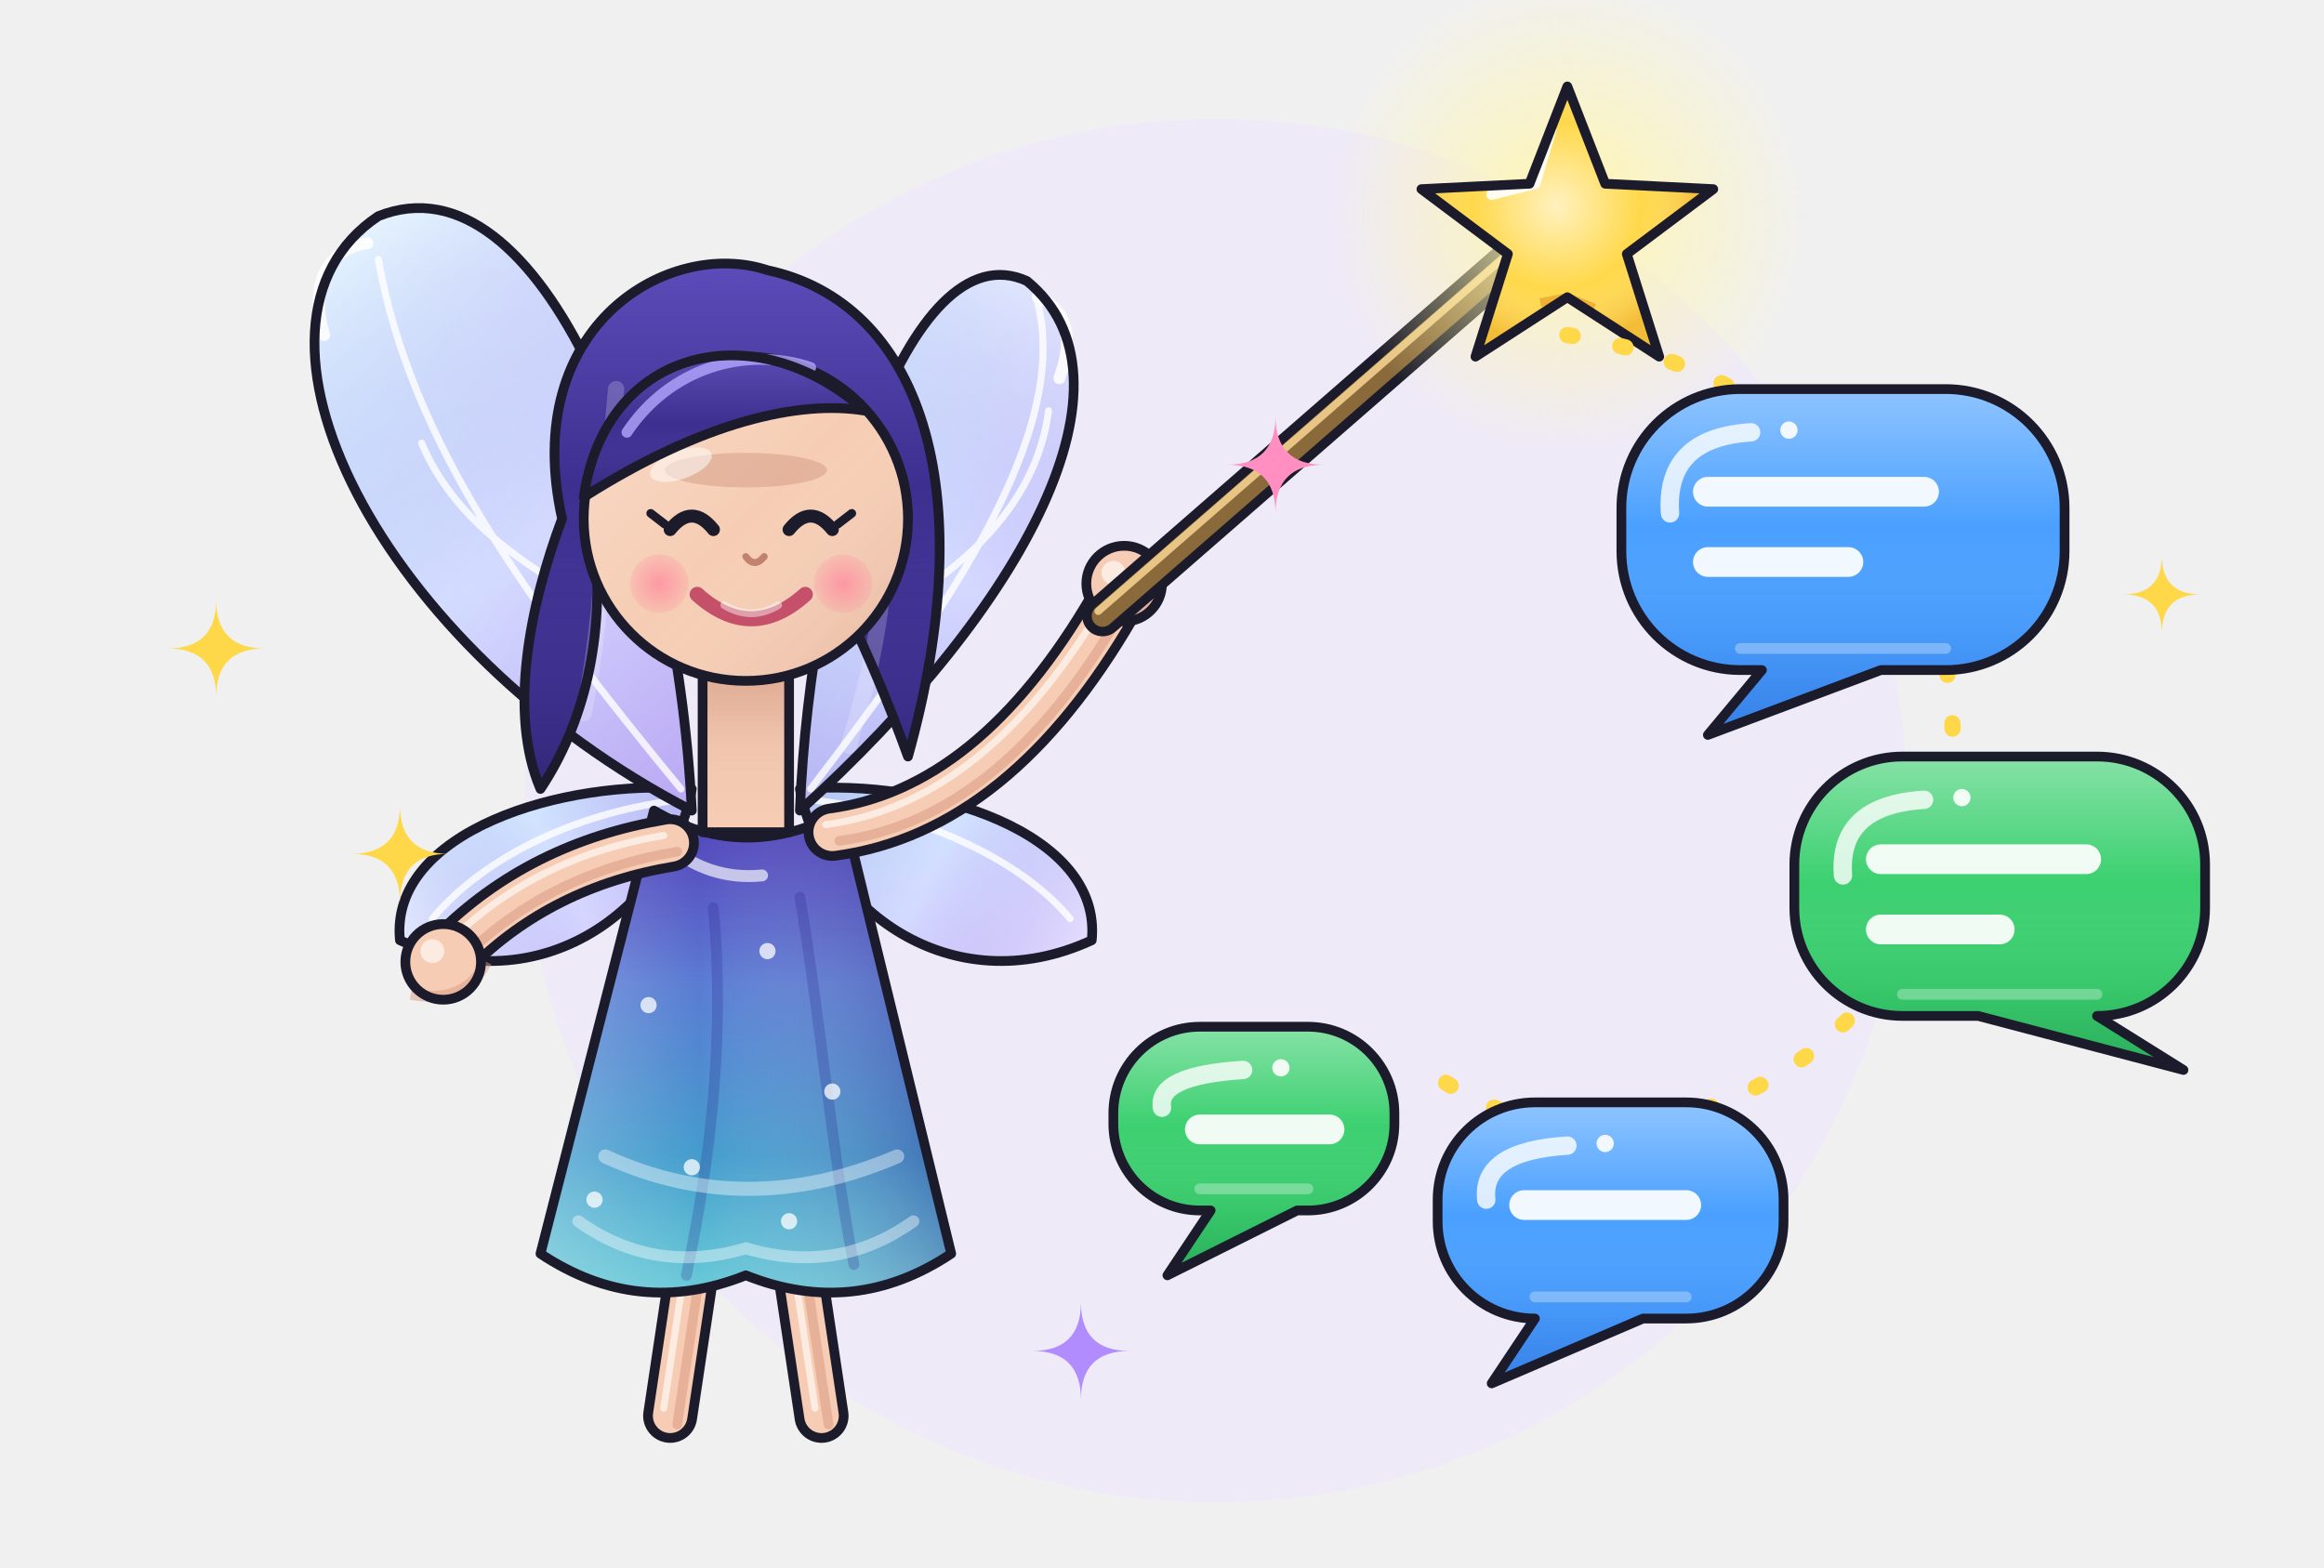
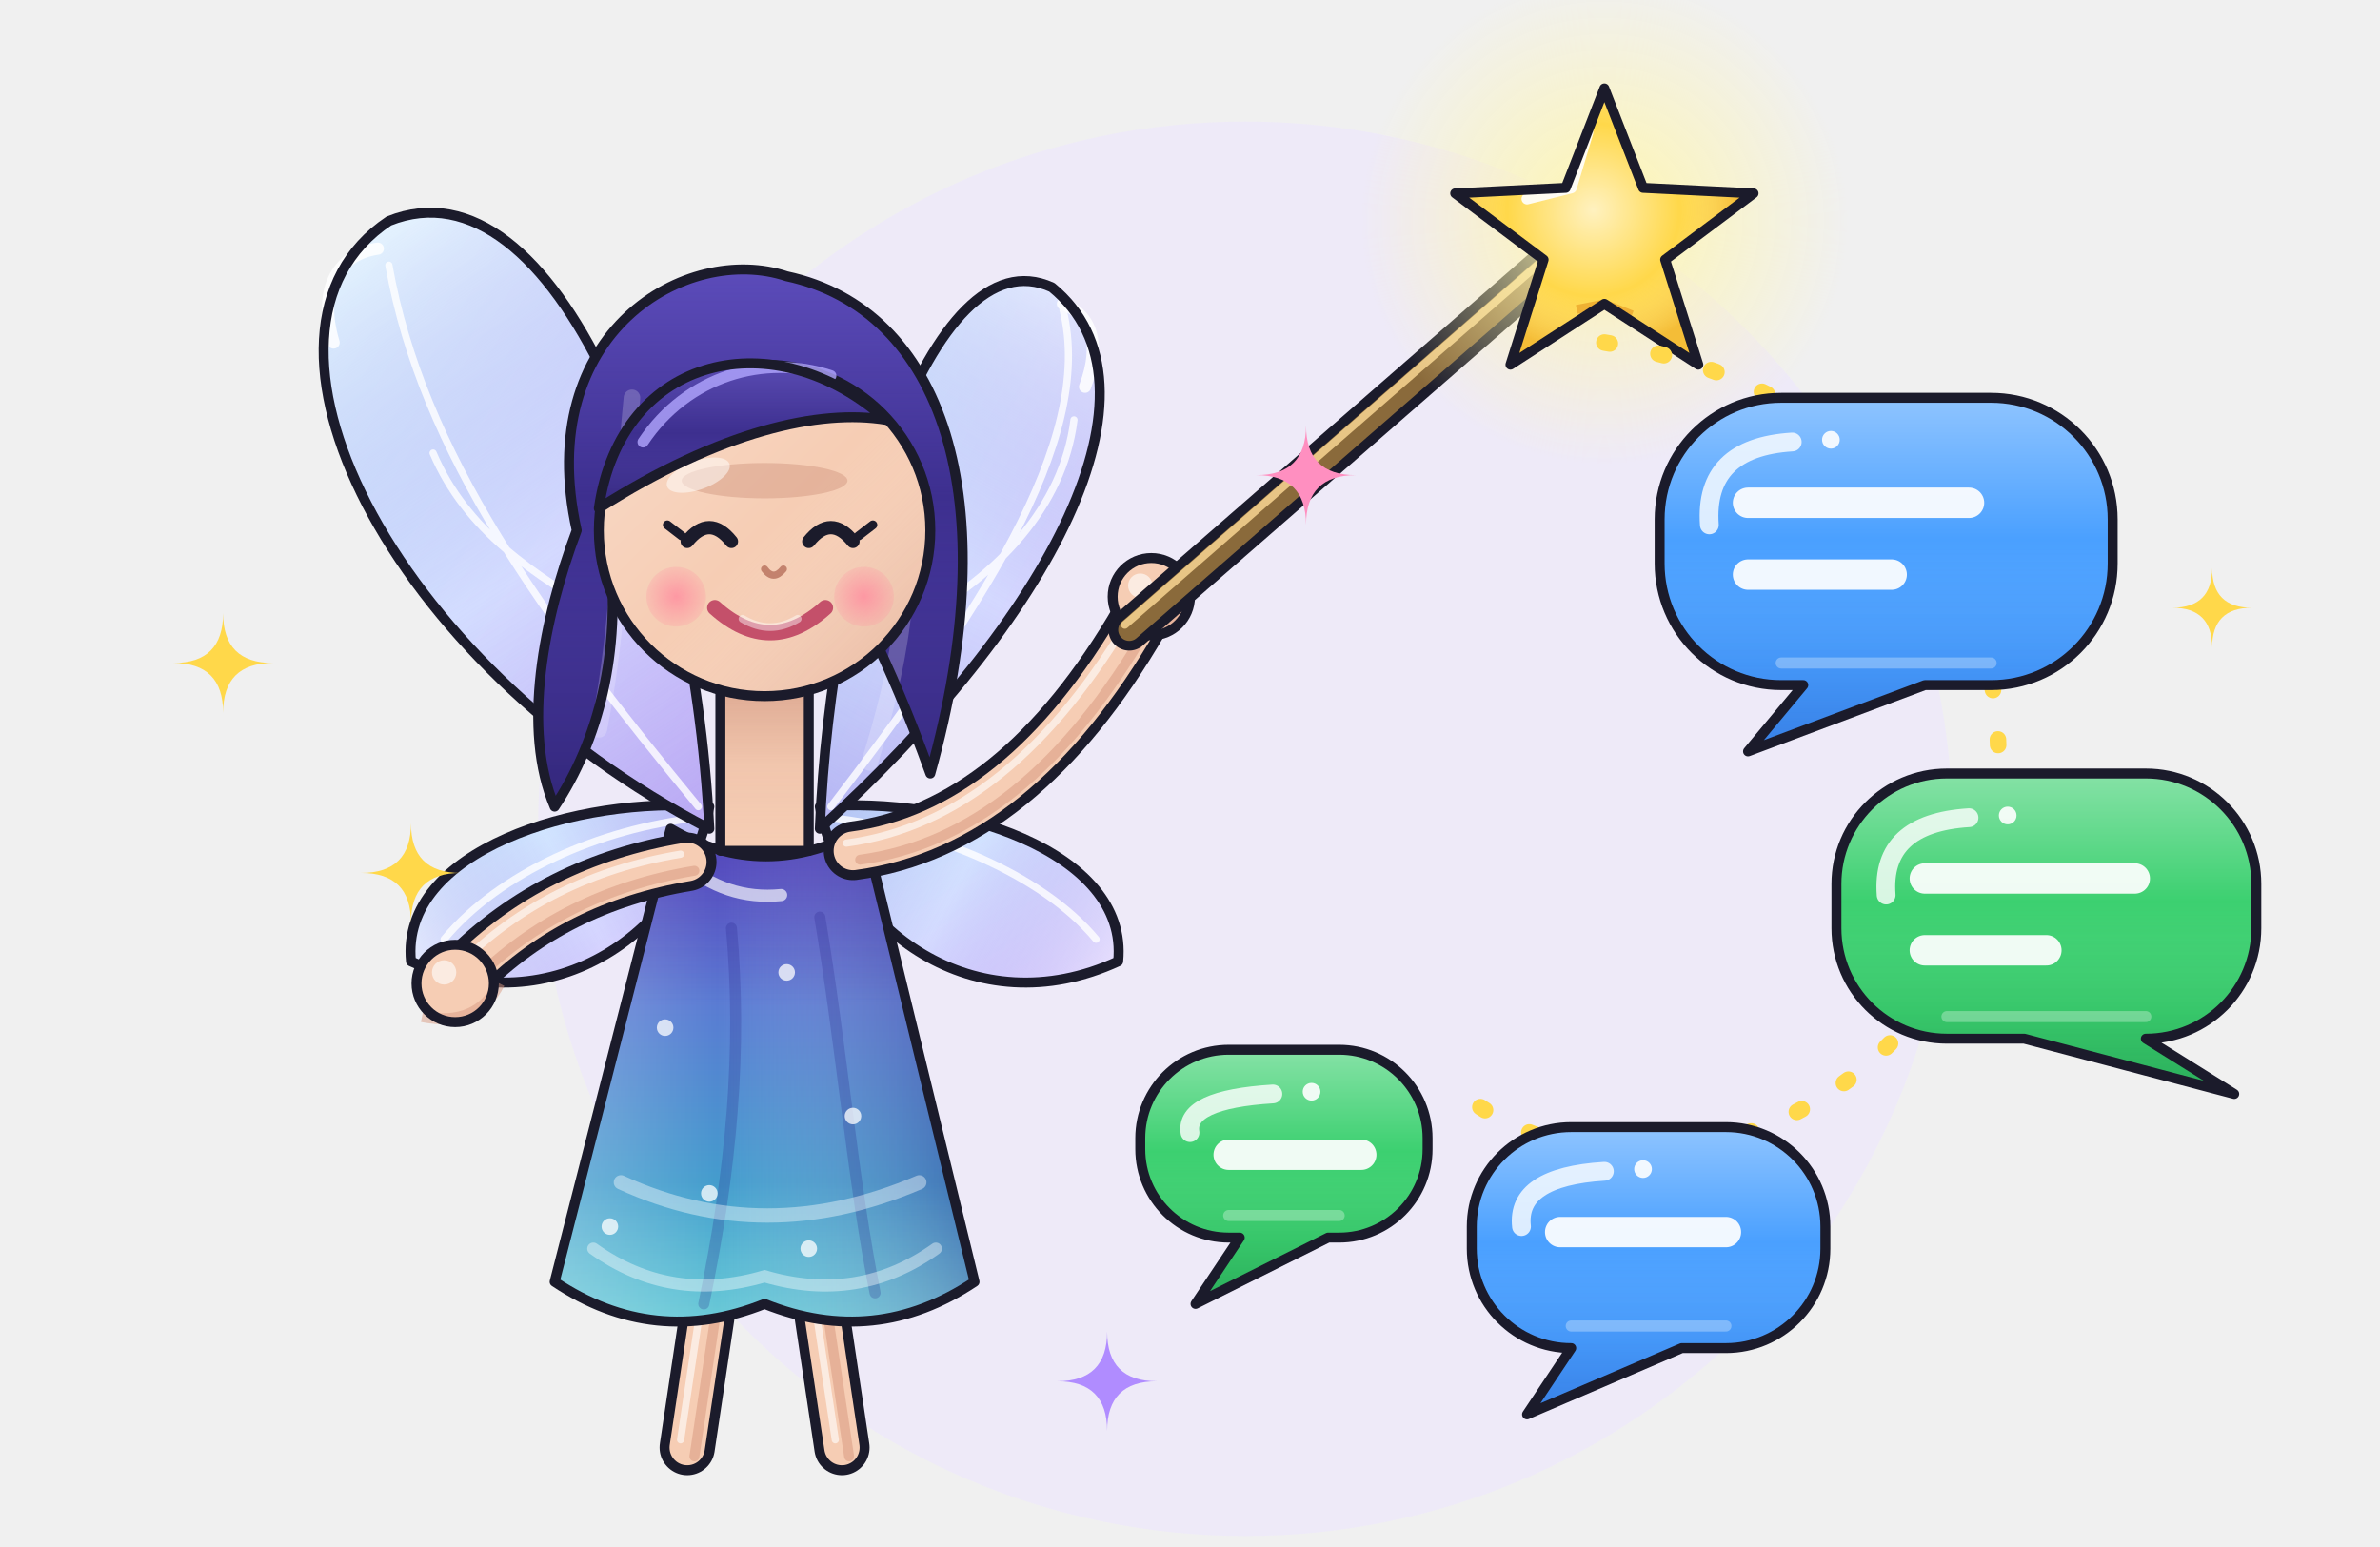
- <svg xmlns="http://www.w3.org/2000/svg" viewBox="0 0 430 290" width="430" height="290">
+ <svg xmlns="http://www.w3.org/2000/svg" viewBox="0 0 430 280" width="260" height="169">
  <defs>
    <path id="s2" d="M0 -9 Q0 0 9 0 Q0 0 0 9 Q0 0 -9 0 Q0 0 0 -9Z" />
    <linearGradient id="w2" x1="0" y1="0" x2="1" y2="1">
      <stop offset="0" stop-color="#cdf1ff" />
      <stop offset="1" stop-color="#d9c8ff" />
    </linearGradient>
    <linearGradient id="d2" x1="0" y1="0" x2="0" y2="1">
      <stop offset="0" stop-color="#6f5bd8" />
      <stop offset="1" stop-color="#33b6c9" />
    </linearGradient>
    <radialGradient id="g2">
      <stop offset="0" stop-color="#fff6b0" />
      <stop offset="1" stop-color="#fff6b0" stop-opacity="0" />
    </radialGradient>
    <linearGradient id="gd1" gradientUnits="userSpaceOnUse" x1="128" y1="146" x2="72" y2="176">
      <stop offset="0" stop-color="#8472e0" stop-opacity="0.38" />
      <stop offset="0.45" stop-color="#8472e0" stop-opacity="0" />
      <stop offset="1" stop-color="#ffffff" stop-opacity="0.55" />
    </linearGradient>
    <path d="M128 146 C104 144 72 154 74 174 C100 186 124 168 128 146Z" id="sp2" />
    <linearGradient id="gd3" gradientUnits="userSpaceOnUse" x1="148" y1="146" x2="204" y2="176">
      <stop offset="0" stop-color="#8472e0" stop-opacity="0.38" />
      <stop offset="0.45" stop-color="#8472e0" stop-opacity="0" />
      <stop offset="1" stop-color="#ffffff" stop-opacity="0.55" />
    </linearGradient>
    <path d="M148 146 C172 144 204 154 202 174 C176 186 152 168 148 146Z" id="sp4" />
    <linearGradient id="gd5" gradientUnits="userSpaceOnUse" x1="128" y1="150" x2="58" y2="44">
      <stop offset="0" stop-color="#8472e0" stop-opacity="0.38" />
      <stop offset="0.45" stop-color="#8472e0" stop-opacity="0" />
      <stop offset="1" stop-color="#ffffff" stop-opacity="0.55" />
    </linearGradient>
    <path d="M128 150 C70 120 40 60 70 40 C100 28 125 90 128 150Z" id="sp6" />
    <linearGradient id="gd7" gradientUnits="userSpaceOnUse" x1="148" y1="150" x2="204" y2="50">
      <stop offset="0" stop-color="#8472e0" stop-opacity="0.38" />
      <stop offset="0.45" stop-color="#8472e0" stop-opacity="0" />
      <stop offset="1" stop-color="#ffffff" stop-opacity="0.55" />
    </linearGradient>
    <path d="M148 150 C190 112 212 70 190 52 C168 42 150 100 148 150Z" id="sp8" />
    <linearGradient id="gd9" gradientUnits="userSpaceOnUse" x1="97" y1="0" x2="178" y2="0">
      <stop offset="0" stop-color="#ffffff" stop-opacity="0.28" />
      <stop offset="0.4" stop-color="#ffffff" stop-opacity="0" />
      <stop offset="1" stop-color="#241c85" stop-opacity="0.42" />
    </linearGradient>
    <linearGradient id="gd10" gradientUnits="userSpaceOnUse" x1="0" y1="150" x2="0" y2="182">
      <stop offset="0" stop-color="#241c85" stop-opacity="0.38" />
      <stop offset="1" stop-color="#241c85" stop-opacity="0" />
    </linearGradient>
    <linearGradient id="gd11" gradientUnits="userSpaceOnUse" x1="0" y1="214" x2="0" y2="240">
      <stop offset="0" stop-color="#ffffff" stop-opacity="0" />
      <stop offset="1" stop-color="#ffffff" stop-opacity="0.28" />
    </linearGradient>
    <path d="M121 150 Q138 160 156 150 L176 232 Q158 244 138 236 Q118 244 100 232Z" id="sp12" />
    <circle cx="82" cy="178" r="7" id="sp13" />
    <linearGradient id="gd14" gradientUnits="userSpaceOnUse" x1="0" y1="118" x2="0" y2="152">
      <stop offset="0" stop-color="#b66f5c" stop-opacity="0.5" />
      <stop offset="0.6" stop-color="#b66f5c" stop-opacity="0.08" />
      <stop offset="1" stop-color="#b66f5c" stop-opacity="0" />
    </linearGradient>
    <rect x="130" y="118" width="16" height="36" id="sp15" />
    <linearGradient id="gd16" gradientUnits="userSpaceOnUse" x1="0" y1="44" x2="0" y2="146">
      <stop offset="0" stop-color="#7b69e6" stop-opacity="0.55" />
      <stop offset="0.45" stop-color="#7b69e6" stop-opacity="0" />
      <stop offset="1" stop-color="#1c1450" stop-opacity="0.35" />
    </linearGradient>
    <path d="M104 96 C96 60 124 44 142 50 C170 56 182 90 168 140 C160 118 154 108 150 100 L110 100 C112 118 108 134 100 146 C94 132 98 112 104 96Z" id="sp17" />
    <linearGradient id="gd18" gradientUnits="userSpaceOnUse" x1="108" y1="66" x2="168" y2="126">
      <stop offset="0" stop-color="#fff" stop-opacity="0.28" />
      <stop offset="0.5" stop-color="#fff" stop-opacity="0" />
      <stop offset="1" stop-color="#b66f5c" stop-opacity="0.3" />
    </linearGradient>
    <circle cx="138" cy="96" r="30" id="sp19" />
    <linearGradient id="gd20" gradientUnits="userSpaceOnUse" x1="0" y1="58" x2="0" y2="92">
      <stop offset="0" stop-color="#8c7cf0" stop-opacity="0.6" />
      <stop offset="0.6" stop-color="#8c7cf0" stop-opacity="0" />
      <stop offset="1" stop-color="#1c1450" stop-opacity="0.3" />
    </linearGradient>
    <path d="M108 92 C112 64 140 58 160 76 C148 74 130 78 108 92Z" id="sp21" />
    <radialGradient id="gd22" gradientUnits="userSpaceOnUse" cx="122" cy="108" r="6">
      <stop offset="0" stop-color="#ff8fa0" stop-opacity="0.85" />
      <stop offset="1" stop-color="#ff8fa0" stop-opacity="0.15" />
    </radialGradient>
    <radialGradient id="gd23" gradientUnits="userSpaceOnUse" cx="156" cy="108" r="6">
      <stop offset="0" stop-color="#ff8fa0" stop-opacity="0.85" />
      <stop offset="1" stop-color="#ff8fa0" stop-opacity="0.15" />
    </radialGradient>
    <circle cx="208" cy="108" r="7" id="sp24" />
    <radialGradient id="gd25" gradientUnits="userSpaceOnUse" cx="288" cy="38" r="26">
      <stop offset="0" stop-color="#fff" stop-opacity="0.65" />
      <stop offset="0.6" stop-color="#fff" stop-opacity="0" />
      <stop offset="1" stop-color="#e08a14" stop-opacity="0.35" />
    </radialGradient>
    <polygon points="290,16 297,34 317,35 301,47 307,66 290,55 273,66 279,47 263,35 283,34" id="sp26" />
    <linearGradient id="gd27" gradientUnits="userSpaceOnUse" x1="0" y1="72" x2="0" y2="136">
      <stop offset="0" stop-color="#fff" stop-opacity="0.38" />
      <stop offset="0.4" stop-color="#fff" stop-opacity="0" />
      <stop offset="0.75" stop-color="#1b4fc0" stop-opacity="0.12" />
      <stop offset="1" stop-color="#1b4fc0" stop-opacity="0.4" />
    </linearGradient>
    <path d="M322 72 H360 A22 22 0 0 1 382 94 V102 A22 22 0 0 1 360 124 H348 L316 136 L326 124 H322 A22 22 0 0 1 300 102 V94 A22 22 0 0 1 322 72Z" id="sp28" />
    <linearGradient id="gd29" gradientUnits="userSpaceOnUse" x1="0" y1="140" x2="0" y2="198">
      <stop offset="0" stop-color="#fff" stop-opacity="0.38" />
      <stop offset="0.4" stop-color="#fff" stop-opacity="0" />
      <stop offset="0.75" stop-color="#117a3a" stop-opacity="0.12" />
      <stop offset="1" stop-color="#117a3a" stop-opacity="0.4" />
    </linearGradient>
    <path d="M352 140 H388 A20 20 0 0 1 408 160 V168 A20 20 0 0 1 388 188 H388 L404 198 L366 188 H352 A20 20 0 0 1 332 168 V160 A20 20 0 0 1 352 140Z" id="sp30" />
    <linearGradient id="gd31" gradientUnits="userSpaceOnUse" x1="0" y1="204" x2="0" y2="256">
      <stop offset="0" stop-color="#fff" stop-opacity="0.38" />
      <stop offset="0.4" stop-color="#fff" stop-opacity="0" />
      <stop offset="0.75" stop-color="#1b4fc0" stop-opacity="0.12" />
      <stop offset="1" stop-color="#1b4fc0" stop-opacity="0.4" />
    </linearGradient>
    <path d="M284 204 H312 A18 18 0 0 1 330 222 V226 A18 18 0 0 1 312 244 H304 L276 256 L284 244 H284 A18 18 0 0 1 266 226 V222 A18 18 0 0 1 284 204Z" id="sp32" />
    <linearGradient id="gd33" gradientUnits="userSpaceOnUse" x1="0" y1="190" x2="0" y2="236">
      <stop offset="0" stop-color="#fff" stop-opacity="0.38" />
      <stop offset="0.4" stop-color="#fff" stop-opacity="0" />
      <stop offset="0.75" stop-color="#117a3a" stop-opacity="0.12" />
      <stop offset="1" stop-color="#117a3a" stop-opacity="0.4" />
    </linearGradient>
    <path d="M222 190 H242 A16 16 0 0 1 258 206 V208 A16 16 0 0 1 242 224 H240 L216 236 L224 224 H222 A16 16 0 0 1 206 208 V206 A16 16 0 0 1 222 190Z" id="sp34" />
  </defs>
  <circle cx="225" cy="150" r="128" fill="#ece6ff" fill-opacity="0.55" />
  <use href="#sp2" fill="url(#w2)" />
  <use href="#sp2" fill="url(#gd1)" />
  <path d="M126 148 C108 150 90 158 80 170" fill="none" stroke="#fff" stroke-opacity="0.8" stroke-width="1.3" stroke-linecap="round" />
  <use href="#sp2" fill="none" stroke="#1b1b2b" stroke-width="1.8" stroke-linejoin="round" stroke-linecap="round" />
  <use href="#sp4" fill="url(#w2)" />
  <use href="#sp4" fill="url(#gd3)" />
  <path d="M150 148 C168 150 188 158 198 170" fill="none" stroke="#fff" stroke-opacity="0.8" stroke-width="1.3" stroke-linecap="round" />
  <use href="#sp4" fill="none" stroke="#1b1b2b" stroke-width="1.8" stroke-linejoin="round" stroke-linecap="round" />
  <use href="#sp6" fill="url(#w2)" />
  <use href="#sp6" fill="url(#gd5)" />
  <path d="M126 146 C98 112 76 82 70 48 M110 112 C96 104 84 96 78 82" fill="none" stroke="#fff" stroke-opacity="0.8" stroke-width="1.3" stroke-linecap="round" />
  <path d="M60 62 C57 52 61 46 68 45" fill="none" stroke="#fff" stroke-opacity="0.85" stroke-width="2.2" stroke-linecap="round" />
  <use href="#sp6" fill="none" stroke="#1b1b2b" stroke-width="1.8" stroke-linejoin="round" stroke-linecap="round" />
  <use href="#sp8" fill="url(#w2)" />
  <use href="#sp8" fill="url(#gd7)" />
  <path d="M150 146 C176 112 198 80 192 56 M166 112 C180 104 192 92 194 76" fill="none" stroke="#fff" stroke-opacity="0.8" stroke-width="1.3" stroke-linecap="round" />
  <path d="M196 70 C199 62 197 57 192 55" fill="none" stroke="#fff" stroke-opacity="0.85" stroke-width="2.2" stroke-linecap="round" />
  <use href="#sp8" fill="none" stroke="#1b1b2b" stroke-width="1.8" stroke-linejoin="round" stroke-linecap="round" />
  <path d="M130 222 L124 262" fill="none" stroke="#1b1b2b" stroke-width="10.0" stroke-linecap="round" />
  <path d="M130 222 L124 262" fill="none" stroke="#f6cdb4" stroke-width="6.4" stroke-linecap="round" />
  <path d="M130 222 L124 262" fill="none" stroke="#d99b82" stroke-opacity="0.55" stroke-width="1.8" stroke-linecap="round" transform="translate(1.3 1.6)" />
  <path d="M130 222 L124 262" fill="none" stroke="#fff" stroke-opacity="0.6" stroke-width="1.3" stroke-linecap="round" transform="translate(-1.2 -1.4)" />
  <path d="M146 222 L152 262" fill="none" stroke="#1b1b2b" stroke-width="10.0" stroke-linecap="round" />
  <path d="M146 222 L152 262" fill="none" stroke="#f6cdb4" stroke-width="6.4" stroke-linecap="round" />
  <path d="M146 222 L152 262" fill="none" stroke="#d99b82" stroke-opacity="0.55" stroke-width="1.8" stroke-linecap="round" transform="translate(1.3 1.6)" />
  <path d="M146 222 L152 262" fill="none" stroke="#fff" stroke-opacity="0.6" stroke-width="1.3" stroke-linecap="round" transform="translate(-1.2 -1.4)" />
  <use href="#sp12" fill="url(#d2)" />
  <use href="#sp12" fill="url(#gd9)" />
  <use href="#sp12" fill="url(#gd10)" />
  <use href="#sp12" fill="url(#gd11)" />
  <path d="M132 168 C134 190 132 212 127 236 M148 166 C152 190 154 214 158 234" fill="none" stroke="#241c85" stroke-opacity="0.22" stroke-width="2" stroke-linecap="round" />
  <circle cx="120" cy="186" r="1.5" fill="#fff" fill-opacity="0.75" />
  <circle cx="142" cy="176" r="1.5" fill="#fff" fill-opacity="0.75" />
  <circle cx="154" cy="202" r="1.5" fill="#fff" fill-opacity="0.75" />
  <circle cx="128" cy="216" r="1.5" fill="#fff" fill-opacity="0.75" />
  <circle cx="110" cy="222" r="1.5" fill="#fff" fill-opacity="0.75" />
  <circle cx="146" cy="226" r="1.5" fill="#fff" fill-opacity="0.75" />
  <path d="M107 226 Q121 236 138 231 Q155 236 169 226" fill="none" stroke="#fff" stroke-opacity="0.4" stroke-width="2.2" stroke-linecap="round" />
  <path d="M123 156 Q131 163 141 162" fill="none" stroke="#fff" stroke-opacity="0.65" stroke-width="2.2" stroke-linecap="round" />
  <use href="#sp12" fill="none" stroke="#1b1b2b" stroke-width="1.8" stroke-linejoin="round" stroke-linecap="round" />
  <path d="M112 214 Q138 226 166 214" fill="none" stroke="#fff" stroke-opacity="0.4" stroke-width="2.6" stroke-linecap="round" />
  <path d="M124 156 Q100 160 84 176" fill="none" stroke="#1b1b2b" stroke-width="10.6" stroke-linecap="round" />
  <path d="M124 156 Q100 160 84 176" fill="none" stroke="#f6cdb4" stroke-width="7" stroke-linecap="round" />
  <path d="M124 156 Q100 160 84 176" fill="none" stroke="#d99b82" stroke-opacity="0.55" stroke-width="1.8" stroke-linecap="round" transform="translate(1.3 1.6)" />
  <path d="M124 156 Q100 160 84 176" fill="none" stroke="#fff" stroke-opacity="0.6" stroke-width="1.3" stroke-linecap="round" transform="translate(-1.2 -1.4)" />
  <use href="#sp13" fill="#f6cdb4" />
  <circle cx="80" cy="176" r="2.2" fill="#fff" fill-opacity="0.6" />
  <path d="M76 184 Q86 186 90 178" fill="none" stroke="#d99b82" stroke-opacity="0.5" stroke-width="2" />
  <use href="#sp13" fill="none" stroke="#1b1b2b" stroke-width="1.8" stroke-linejoin="round" stroke-linecap="round" />
  <use href="#sp15" fill="#f6cdb4" />
  <use href="#sp15" fill="url(#gd14)" />
  <use href="#sp15" fill="none" stroke="#1b1b2b" stroke-width="1.8" stroke-linejoin="round" stroke-linecap="round" />
  <use href="#sp17" fill="#3d2f8f" />
  <use href="#sp17" fill="url(#gd16)" />
  <path d="M114 72 C112 92 112 112 108 132 M162 84 C166 104 162 122 157 138" fill="none" stroke="#fff" stroke-opacity="0.2" stroke-width="3" stroke-linecap="round" />
  <use href="#sp17" fill="none" stroke="#1b1b2b" stroke-width="1.8" stroke-linejoin="round" stroke-linecap="round" />
  <use href="#sp19" fill="#f6cdb4" />
  <use href="#sp19" fill="url(#gd18)" />
  <ellipse cx="138" cy="87" rx="15" ry="3.2" fill="#b66f5c" fill-opacity="0.28" />
  <ellipse cx="126" cy="86" rx="6" ry="2.6" fill="#fff" fill-opacity="0.5" transform="rotate(-20 126 86)" />
  <use href="#sp19" fill="none" stroke="#1b1b2b" stroke-width="1.8" stroke-linejoin="round" stroke-linecap="round" />
  <use href="#sp21" fill="#3d2f8f" />
  <use href="#sp21" fill="url(#gd20)" />
  <path d="M116 80 C124 68 138 64 150 68" fill="none" stroke="#b2a6ff" stroke-opacity="0.8" stroke-width="2" stroke-linecap="round" />
  <use href="#sp21" fill="none" stroke="#1b1b2b" stroke-width="1.8" stroke-linejoin="round" stroke-linecap="round" />
  <path d="M124 98 q4 -5 8 0 M146 98 q4 -5 8 0" fill="none" stroke="#1b1b2b" stroke-width="2.4" stroke-linecap="round" />
  <path d="M123 97 l-2.6 -2 M155 97 l2.6 -2" fill="none" stroke="#1b1b2b" stroke-width="1.6" stroke-linecap="round" />
  <path d="M129 110 Q139 119 149 110" stroke="#c4506a" stroke-width="2.8" fill="none" stroke-linecap="round" />
  <path d="M134 112 Q139 115 144 112" stroke="#fff" stroke-opacity="0.45" stroke-width="1.4" fill="none" stroke-linecap="round" />
  <path d="M138 103 q1.6 2.2 3.4 0" fill="none" stroke="#b66f5c" stroke-opacity="0.8" stroke-width="1.3" stroke-linecap="round" />
  <circle cx="122" cy="108" r="5.4" fill="url(#gd22)" />
  <circle cx="156" cy="108" r="5.4" fill="url(#gd23)" />
  <path d="M154 154 Q184 150 206 112" fill="none" stroke="#1b1b2b" stroke-width="10.6" stroke-linecap="round" />
  <path d="M154 154 Q184 150 206 112" fill="none" stroke="#f6cdb4" stroke-width="7" stroke-linecap="round" />
  <path d="M154 154 Q184 150 206 112" fill="none" stroke="#d99b82" stroke-opacity="0.55" stroke-width="1.8" stroke-linecap="round" transform="translate(1.3 1.6)" />
  <path d="M154 154 Q184 150 206 112" fill="none" stroke="#fff" stroke-opacity="0.6" stroke-width="1.3" stroke-linecap="round" transform="translate(-1.2 -1.4)" />
  <use href="#sp24" fill="#f6cdb4" />
  <circle cx="206" cy="106" r="2.2" fill="#fff" fill-opacity="0.6" />
  <path d="M203 114 Q212 115 214 108" fill="none" stroke="#d99b82" stroke-opacity="0.5" stroke-width="2" />
  <use href="#sp24" fill="none" stroke="#1b1b2b" stroke-width="1.8" stroke-linejoin="round" stroke-linecap="round" />
  <path d="M204 114 L282 46" fill="none" stroke="#1b1b2b" stroke-width="7.5" stroke-linecap="round" />
  <path d="M204 114 L282 46" fill="none" stroke="#8a6a3b" stroke-width="4" stroke-linecap="round" />
  <path d="M204 114 L282 46" fill="none" stroke="#e8c585" stroke-width="1.4" stroke-linecap="round" transform="translate(-0.8 -0.9)" />
  <use href="#s2" x="74" y="158" fill="#ffd84a" />
  <circle cx="290" cy="40" r="44" fill="url(#g2)" />
  <use href="#sp26" fill="#ffd84a" />
  <use href="#sp26" fill="url(#gd25)" />
  <path d="M287 24 L284 34 L276 36" fill="none" stroke="#fff" stroke-opacity="0.9" stroke-width="2" stroke-linecap="round" stroke-linejoin="round" />
  <path d="M285 56 L290 55 L295 57" fill="none" stroke="#e08a14" stroke-opacity="0.5" stroke-width="1.6" />
  <use href="#sp26" fill="none" stroke="#1b1b2b" stroke-width="1.8" stroke-linejoin="round" stroke-linecap="round" />
  <path d="M290 62 C340 70 372 110 358 160 C346 206 290 222 262 196" stroke="#ffd84a" stroke-width="3" stroke-dasharray="1 9" stroke-linecap="round" fill="none" />
  <use href="#sp28" fill="#4aa0ff" />
  <use href="#sp28" fill="url(#gd27)" />
  <path d="M309 95 Q308 81 324 80" fill="none" stroke="#fff" stroke-opacity="0.8" stroke-width="3.4" stroke-linecap="round" />
  <circle cx="331" cy="79.6" r="1.6" fill="#fff" fill-opacity="0.9" />
  <path d="M322 120 H360" fill="none" stroke="#fff" stroke-opacity="0.3" stroke-width="2" stroke-linecap="round" />
  <path d="M316 91 h40 M316 104 h26" fill="none" stroke="#fff" stroke-opacity="0.92" stroke-width="5.5" stroke-linecap="round" />
  <use href="#sp28" fill="none" stroke="#1b1b2b" stroke-width="1.8" stroke-linejoin="round" stroke-linecap="round" />
  <use href="#sp30" fill="#3cd070" />
  <use href="#sp30" fill="url(#gd29)" />
  <path d="M341 162 Q340 149 356 148" fill="none" stroke="#fff" stroke-opacity="0.8" stroke-width="3.4" stroke-linecap="round" />
  <circle cx="363" cy="147.6" r="1.6" fill="#fff" fill-opacity="0.9" />
  <path d="M352 184 H388" fill="none" stroke="#fff" stroke-opacity="0.3" stroke-width="2" stroke-linecap="round" />
  <path d="M348 159 h38 M348 172 h22" fill="none" stroke="#fff" stroke-opacity="0.92" stroke-width="5.5" stroke-linecap="round" />
  <use href="#sp30" fill="none" stroke="#1b1b2b" stroke-width="1.8" stroke-linejoin="round" stroke-linecap="round" />
  <use href="#sp32" fill="#4aa0ff" />
  <use href="#sp32" fill="url(#gd31)" />
  <path d="M275 222 Q274 213 290 212" fill="none" stroke="#fff" stroke-opacity="0.8" stroke-width="3.4" stroke-linecap="round" />
  <circle cx="297" cy="211.6" r="1.6" fill="#fff" fill-opacity="0.9" />
  <path d="M284 240 H312" fill="none" stroke="#fff" stroke-opacity="0.3" stroke-width="2" stroke-linecap="round" />
  <path d="M282 223 h30" fill="none" stroke="#fff" stroke-opacity="0.92" stroke-width="5.5" stroke-linecap="round" />
  <use href="#sp32" fill="none" stroke="#1b1b2b" stroke-width="1.8" stroke-linejoin="round" stroke-linecap="round" />
  <use href="#sp34" fill="#3cd070" />
  <use href="#sp34" fill="url(#gd33)" />
  <path d="M215 205 Q214 199 230 198" fill="none" stroke="#fff" stroke-opacity="0.8" stroke-width="3.4" stroke-linecap="round" />
  <circle cx="237" cy="197.6" r="1.6" fill="#fff" fill-opacity="0.9" />
  <path d="M222 220 H242" fill="none" stroke="#fff" stroke-opacity="0.3" stroke-width="2" stroke-linecap="round" />
  <path d="M222 209 h24" fill="none" stroke="#fff" stroke-opacity="0.92" stroke-width="5.5" stroke-linecap="round" />
  <use href="#sp34" fill="none" stroke="#1b1b2b" stroke-width="1.8" stroke-linejoin="round" stroke-linecap="round" />
  <use href="#s2" x="236" y="86" fill="#ff8fc0" />
  <use href="#s2" x="400" y="110" fill="#ffd84a" transform="translate(400 110) scale(.8) translate(-400 -110)" />
  <use href="#s2" x="40" y="120" fill="#ffd84a" />
  <use href="#s2" x="200" y="250" fill="#b08cff" />
</svg>
